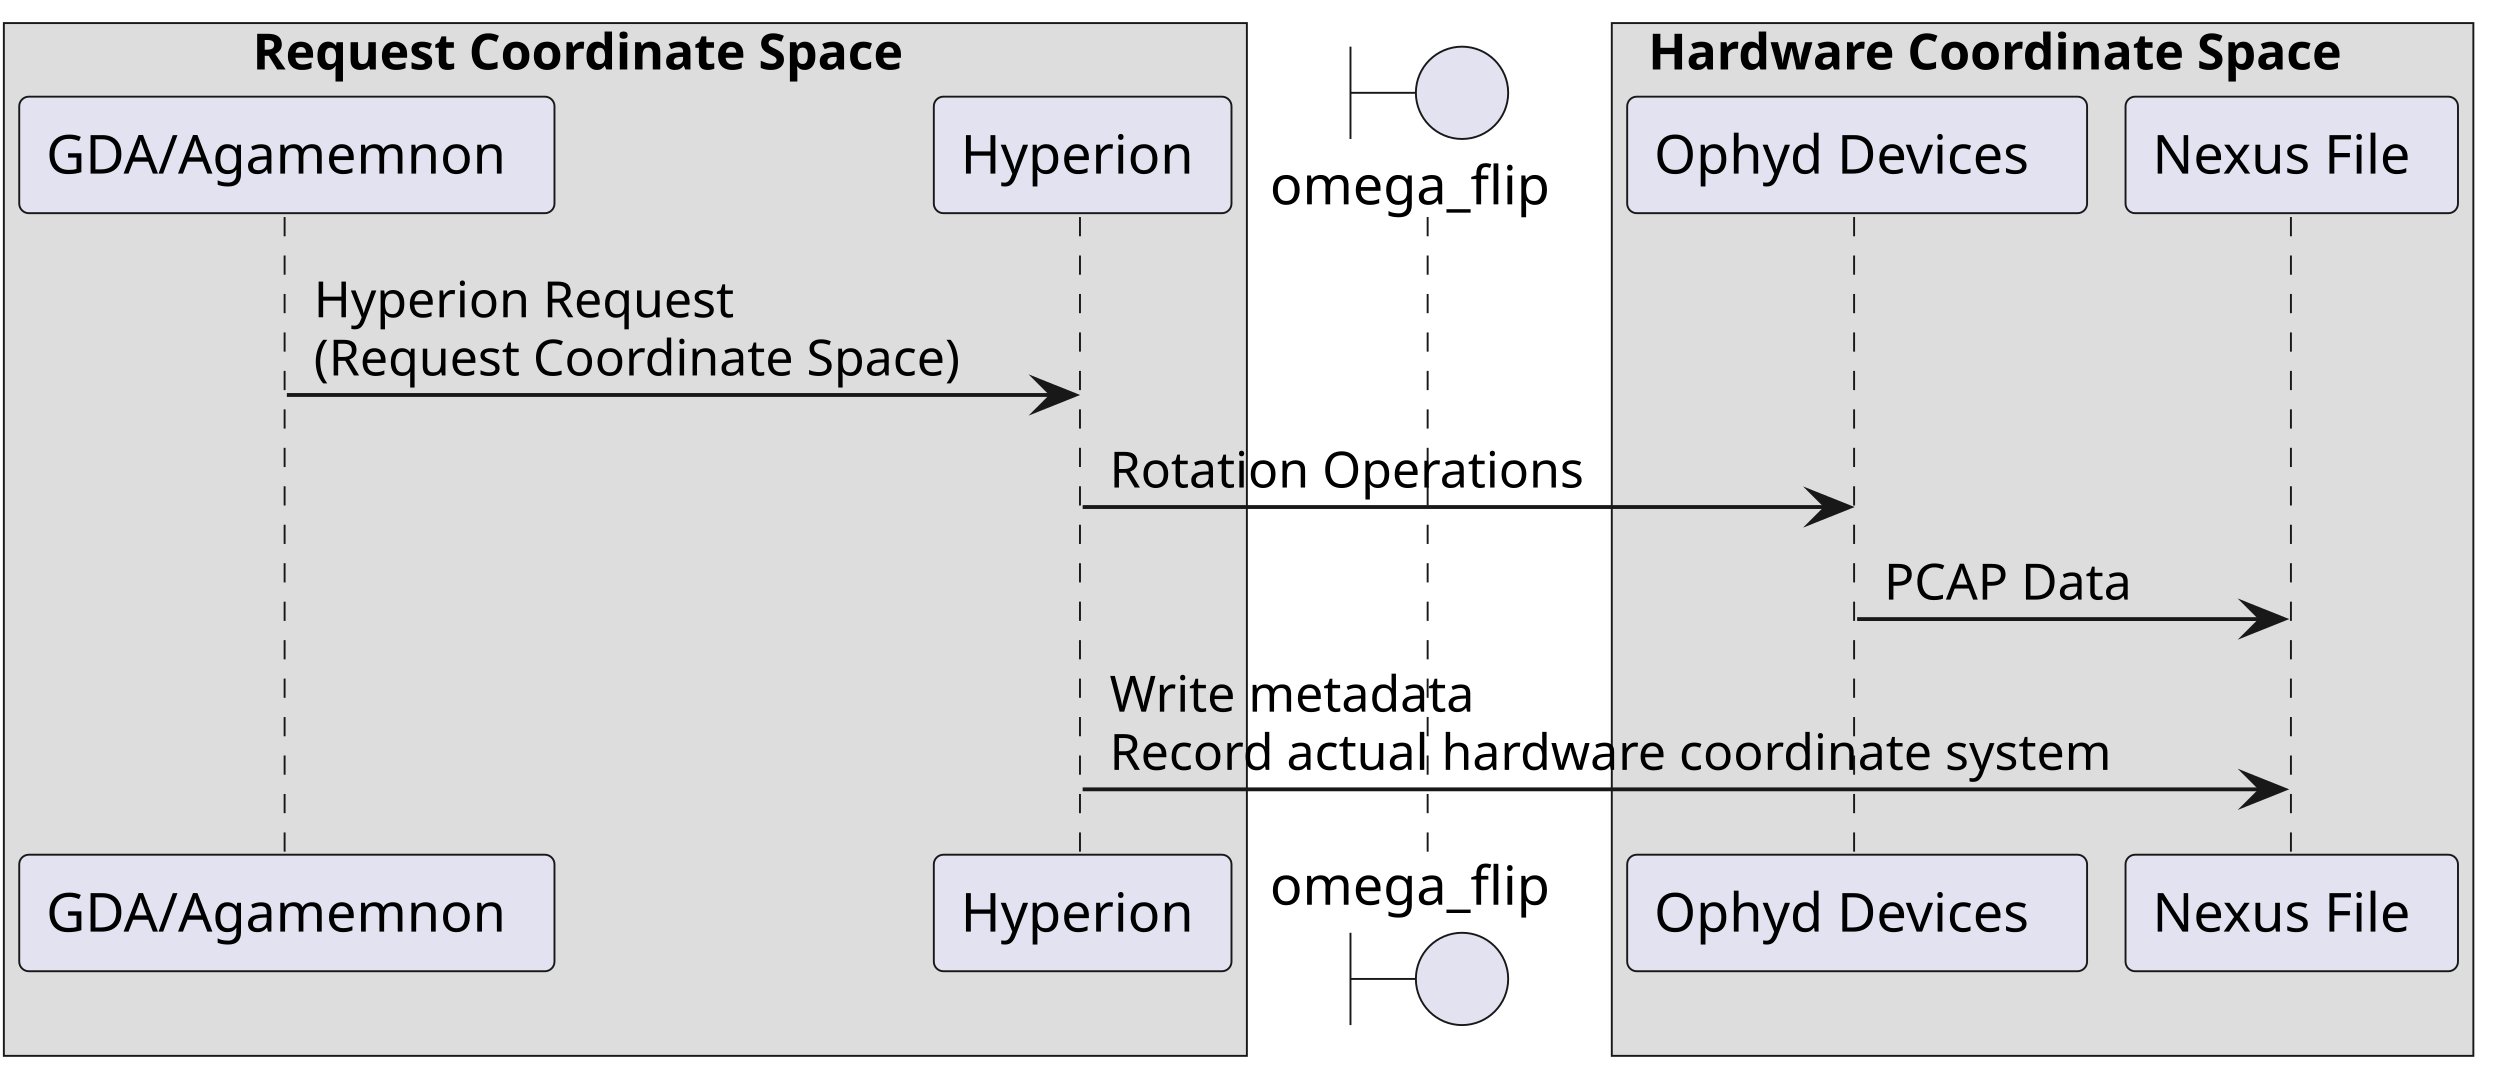
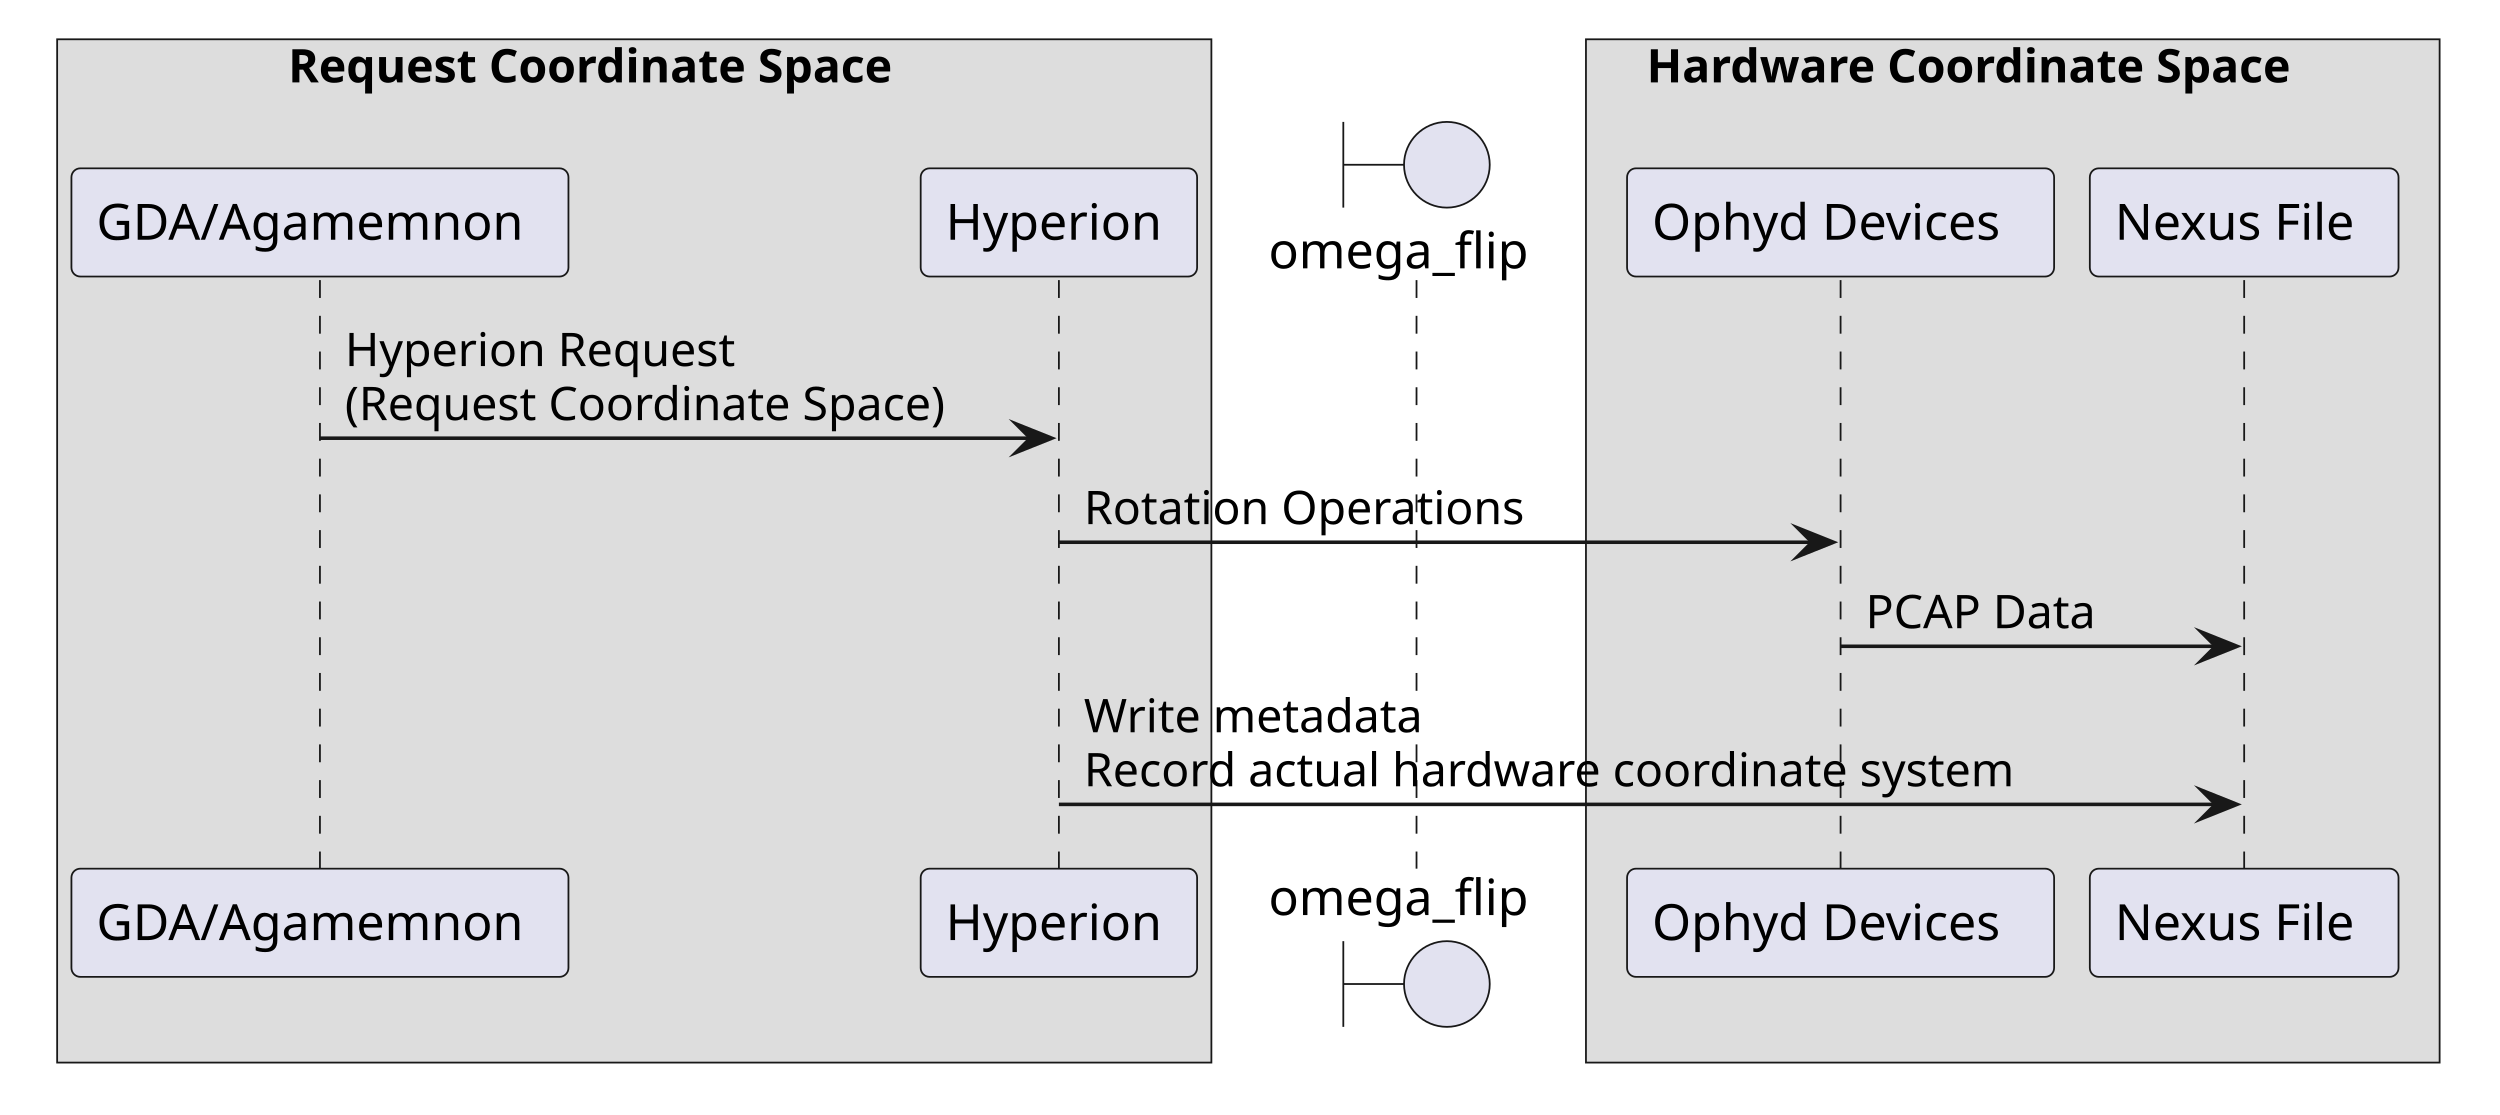
- <svg xmlns="http://www.w3.org/2000/svg" version="1.1" data-diagram-type="SEQUENCE" style="width:650px;height:281px;background:#FFFFFF;" width="650px" height="281px" viewBox="0 0 650 281" zoomAndPan="magnify" preserveAspectRatio="none" contentStyleType="text/css">
+ <svg xmlns="http://www.w3.org/2000/svg" version="1.1" data-diagram-type="SEQUENCE" style="width:700px;height:312px;background:#FFFFFF;" width="700px" height="312px" viewBox="0 0 700 312" zoomAndPan="magnify" preserveAspectRatio="none" contentStyleType="text/css">
  <defs />
-   <g>
-     <rect x="1" y="6" width="323.189" height="268.523" fill="#DDDDDD" style="stroke:#181818;stroke-width:0.5;" />
-     <text x="65.691" y="18.067" fill="#000000" font-size="13" lengthAdjust="spacing" textLength="193.807" font-weight="700" font-family="sans-serif">Request Coordinate Space</text>
-     <rect x="419.066" y="6" width="224.008" height="268.523" fill="#DDDDDD" style="stroke:#181818;stroke-width:0.5;" />
-     <text x="428.555" y="18.067" fill="#000000" font-size="13" lengthAdjust="spacing" textLength="205.029" font-weight="700" font-family="sans-serif">Hardware Coordinate Space</text>
-     <g class="participant-lifeline" data-qualified-name="GDA.Agamemnon" data-entity-uid="part1" id="part1-lifeline" data-source-line="2">
-       <g>
-         <rect x="70.583" y="56.43" width="8" height="166.797" fill="#000000" fill-opacity="0" />
-         <line x1="74" y1="56.43" x2="74" y2="223.227" style="stroke:#181818;stroke-width:0.5;stroke-dasharray:5,5;" />
-       </g>
+   <g font-family="sans-serif" lengthAdjust="spacing">
+     <rect x="16" y="11" width="323.189" height="286.523" fill="#DDD" style="stroke:#181818;stroke-width:0.5;" />
+     <text x="80.691" y="23.067" fill="#000" font-size="13" textLength="193.807" font-weight="700">Request Coordinate Space</text>
+     <rect x="444.066" y="11" width="239.029" height="286.523" fill="#DDD" style="stroke:#181818;stroke-width:0.5;" />
+     <text x="461.066" y="23.067" fill="#000" font-size="13" textLength="205.029" font-weight="700">Hardware Coordinate Space</text>
+     <g>
+       <rect x="86.083" y="78.43" width="8" height="164.797" fill="#000" fill-opacity="0" />
+       <line x1="89.583" y1="78.43" x2="89.583" y2="243.227" style="stroke:#181818;stroke-width:0.5;stroke-dasharray:5,5;" />
    </g>
-     <g class="participant-lifeline" data-qualified-name="Hyperion" data-entity-uid="part2" id="part2-lifeline" data-source-line="3">
-       <g>
-         <rect x="277.491" y="56.43" width="8" height="166.797" fill="#000000" fill-opacity="0" />
-         <line x1="280.793" y1="56.43" x2="280.793" y2="223.227" style="stroke:#181818;stroke-width:0.5;stroke-dasharray:5,5;" />
-       </g>
+     <g>
+       <rect x="292.991" y="78.43" width="8" height="164.797" fill="#000" fill-opacity="0" />
+       <line x1="296.491" y1="78.43" x2="296.491" y2="243.227" style="stroke:#181818;stroke-width:0.5;stroke-dasharray:5,5;" />
    </g>
-     <g class="participant-lifeline" data-qualified-name="omega_flip" data-entity-uid="part3" id="part3-lifeline" data-source-line="6">
-       <g>
-         <rect x="367.627" y="56.43" width="8" height="166.797" fill="#000000" fill-opacity="0" />
-         <line x1="371.189" y1="56.43" x2="371.189" y2="223.227" style="stroke:#181818;stroke-width:0.5;stroke-dasharray:5,5;" />
-       </g>
+     <g>
+       <rect x="393.127" y="78.43" width="8" height="164.797" fill="#000" fill-opacity="0" />
+       <line x1="396.627" y1="78.43" x2="396.627" y2="243.227" style="stroke:#181818;stroke-width:0.5;stroke-dasharray:5,5;" />
    </g>
-     <g class="participant-lifeline" data-qualified-name="Ophyd Devices" data-entity-uid="part4" id="part4-lifeline" data-source-line="9">
-       <g>
-         <rect x="478.853" y="56.43" width="8" height="166.797" fill="#000000" fill-opacity="0" />
-         <line x1="482.066" y1="56.43" x2="482.066" y2="223.227" style="stroke:#181818;stroke-width:0.5;stroke-dasharray:5,5;" />
-       </g>
+     <g>
+       <rect x="511.864" y="78.43" width="8" height="164.797" fill="#000" fill-opacity="0" />
+       <line x1="515.364" y1="78.43" x2="515.364" y2="243.227" style="stroke:#181818;stroke-width:0.5;stroke-dasharray:5,5;" />
    </g>
-     <g class="participant-lifeline" data-qualified-name="Nexus File" data-entity-uid="part5" id="part5-lifeline" data-source-line="10">
-       <g>
-         <rect x="591.857" y="56.43" width="8" height="166.797" fill="#000000" fill-opacity="0" />
-         <line x1="595.64" y1="56.43" x2="595.64" y2="223.227" style="stroke:#181818;stroke-width:0.5;stroke-dasharray:5,5;" />
-       </g>
+     <g>
+       <rect x="624.868" y="78.43" width="8" height="164.797" fill="#000" fill-opacity="0" />
+       <line x1="628.368" y1="78.43" x2="628.368" y2="243.227" style="stroke:#181818;stroke-width:0.5;stroke-dasharray:5,5;" />
    </g>
-     <g class="participant participant-head" data-qualified-name="GDA.Agamemnon" data-entity-uid="part1" id="part1-head" data-source-line="2">
-       <rect x="5" y="25.133" width="139.166" height="30.297" fill="#E2E2F0" style="stroke:#181818;stroke-width:0.5;" rx="2.5" ry="2.5" />
-       <text x="12" y="45.128" fill="#000000" font-size="14" lengthAdjust="spacing" textLength="125.166" font-family="sans-serif">GDA/Agamemnon</text>
-     </g>
-     <g class="participant participant-tail" data-qualified-name="GDA.Agamemnon" data-entity-uid="part1" id="part1-tail" data-source-line="2">
-       <rect x="5" y="222.227" width="139.166" height="30.297" fill="#E2E2F0" style="stroke:#181818;stroke-width:0.5;" rx="2.5" ry="2.5" />
-       <text x="12" y="242.222" fill="#000000" font-size="14" lengthAdjust="spacing" textLength="125.166" font-family="sans-serif">GDA/Agamemnon</text>
-     </g>
-     <g class="participant participant-head" data-qualified-name="Hyperion" data-entity-uid="part2" id="part2-head" data-source-line="3">
-       <rect x="242.792" y="25.133" width="77.397" height="30.297" fill="#E2E2F0" style="stroke:#181818;stroke-width:0.5;" rx="2.5" ry="2.5" />
-       <text x="249.792" y="45.128" fill="#000000" font-size="14" lengthAdjust="spacing" textLength="63.397" font-family="sans-serif">Hyperion</text>
-     </g>
-     <g class="participant participant-tail" data-qualified-name="Hyperion" data-entity-uid="part2" id="part2-tail" data-source-line="3">
-       <rect x="242.792" y="222.227" width="77.397" height="30.297" fill="#E2E2F0" style="stroke:#181818;stroke-width:0.5;" rx="2.5" ry="2.5" />
-       <text x="249.792" y="242.222" fill="#000000" font-size="14" lengthAdjust="spacing" textLength="63.397" font-family="sans-serif">Hyperion</text>
-     </g>
-     <g class="participant participant-head" data-qualified-name="omega_flip" data-entity-uid="part3" id="part3-head" data-source-line="6">
-       <text x="330.189" y="53.128" fill="#000000" font-size="14" lengthAdjust="spacing" textLength="76.877" font-family="sans-serif">omega_flip</text>
-       <path d="M351.127,12.133 L351.127,36.133 M351.127,24.133 L368.127,24.133" style="stroke:#181818;stroke-width:0.5;" fill="none" />
-       <ellipse cx="380.127" cy="24.133" rx="12" ry="12" fill="#E2E2F0" style="stroke:#181818;stroke-width:0.5;" />
-     </g>
-     <g class="participant participant-tail" data-qualified-name="omega_flip" data-entity-uid="part3" id="part3-tail" data-source-line="6">
-       <text x="330.189" y="235.222" fill="#000000" font-size="14" lengthAdjust="spacing" textLength="76.877" font-family="sans-serif">omega_flip</text>
-       <path d="M351.127,242.523 L351.127,266.523 M351.127,254.523 L368.127,254.523" style="stroke:#181818;stroke-width:0.5;" fill="none" />
-       <ellipse cx="380.127" cy="254.523" rx="12" ry="12" fill="#E2E2F0" style="stroke:#181818;stroke-width:0.5;" />
-     </g>
-     <g class="participant participant-head" data-qualified-name="Ophyd Devices" data-entity-uid="part4" id="part4-head" data-source-line="9">
-       <rect x="423.066" y="25.133" width="119.574" height="30.297" fill="#E2E2F0" style="stroke:#181818;stroke-width:0.5;" rx="2.5" ry="2.5" />
-       <text x="430.066" y="45.128" fill="#000000" font-size="14" lengthAdjust="spacing" textLength="105.574" font-family="sans-serif">Ophyd Devices</text>
-     </g>
-     <g class="participant participant-tail" data-qualified-name="Ophyd Devices" data-entity-uid="part4" id="part4-tail" data-source-line="9">
-       <rect x="423.066" y="222.227" width="119.574" height="30.297" fill="#E2E2F0" style="stroke:#181818;stroke-width:0.5;" rx="2.5" ry="2.5" />
-       <text x="430.066" y="242.222" fill="#000000" font-size="14" lengthAdjust="spacing" textLength="105.574" font-family="sans-serif">Ophyd Devices</text>
-     </g>
-     <g class="participant participant-head" data-qualified-name="Nexus File" data-entity-uid="part5" id="part5-head" data-source-line="10">
-       <rect x="552.64" y="25.133" width="86.434" height="30.297" fill="#E2E2F0" style="stroke:#181818;stroke-width:0.5;" rx="2.5" ry="2.5" />
-       <text x="559.64" y="45.128" fill="#000000" font-size="14" lengthAdjust="spacing" textLength="72.434" font-family="sans-serif">Nexus File</text>
-     </g>
-     <g class="participant participant-tail" data-qualified-name="Nexus File" data-entity-uid="part5" id="part5-tail" data-source-line="10">
-       <rect x="552.64" y="222.227" width="86.434" height="30.297" fill="#E2E2F0" style="stroke:#181818;stroke-width:0.5;" rx="2.5" ry="2.5" />
-       <text x="559.64" y="242.222" fill="#000000" font-size="14" lengthAdjust="spacing" textLength="72.434" font-family="sans-serif">Nexus File</text>
-     </g>
-     <g class="message" data-entity-1="part1" data-entity-2="part2" id="msg1" data-source-line="13">
-       <polygon points="269.491,98.695,279.491,102.695,269.491,106.695,273.491,102.695" fill="#181818" style="stroke:#181818;stroke-width:1;stroke-linejoin:miter;stroke-miterlimit:10;" />
-       <line x1="74.583" y1="102.695" x2="275.491" y2="102.695" style="stroke:#181818;stroke-width:1;" />
-       <text x="81.583" y="82.497" fill="#000000" font-size="13" lengthAdjust="spacing" textLength="116.391" font-family="sans-serif">Hyperion Request</text>
-       <text x="81.583" y="97.629" fill="#000000" font-size="13" lengthAdjust="spacing" textLength="182.908" font-family="sans-serif">(Request Coordinate Space)</text>
-     </g>
-     <g class="message" data-entity-1="part2" data-entity-2="part4" id="msg2" data-source-line="14">
-       <polygon points="470.853,127.828,480.853,131.828,470.853,135.828,474.853,131.828" fill="#181818" style="stroke:#181818;stroke-width:1;stroke-linejoin:miter;stroke-miterlimit:10;" />
-       <line x1="281.491" y1="131.828" x2="476.853" y2="131.828" style="stroke:#181818;stroke-width:1;" />
-       <text x="288.491" y="126.762" fill="#000000" font-size="13" lengthAdjust="spacing" textLength="130.552" font-family="sans-serif">Rotation Operations</text>
-     </g>
-     <g class="message" data-entity-1="part4" data-entity-2="part5" id="msg3" data-source-line="15">
-       <polygon points="583.857,156.961,593.857,160.961,583.857,164.961,587.857,160.961" fill="#181818" style="stroke:#181818;stroke-width:1;stroke-linejoin:miter;stroke-miterlimit:10;" />
-       <line x1="482.853" y1="160.961" x2="589.857" y2="160.961" style="stroke:#181818;stroke-width:1;" />
-       <text x="489.853" y="155.895" fill="#000000" font-size="13" lengthAdjust="spacing" textLength="68.821" font-family="sans-serif">PCAP Data</text>
-     </g>
-     <g class="message" data-entity-1="part2" data-entity-2="part5" id="msg4" data-source-line="16">
-       <polygon points="583.857,201.227,593.857,205.227,583.857,209.227,587.857,205.227" fill="#181818" style="stroke:#181818;stroke-width:1;stroke-linejoin:miter;stroke-miterlimit:10;" />
-       <line x1="281.491" y1="205.227" x2="589.857" y2="205.227" style="stroke:#181818;stroke-width:1;" />
-       <text x="288.491" y="185.028" fill="#000000" font-size="13" lengthAdjust="spacing" textLength="102.045" font-family="sans-serif">Write metadata</text>
-       <text x="288.491" y="200.161" fill="#000000" font-size="13" lengthAdjust="spacing" textLength="280.592" font-family="sans-serif">Record actual hardware coordinate system</text>
-     </g>
+     <rect x="20" y="47.133" width="139.166" height="30.297" fill="#E2E2F0" style="stroke:#181818;stroke-width:0.5;" rx="2.5" ry="2.5" />
+     <text x="27" y="67.128" fill="#000" font-size="14" textLength="125.166">GDA/Agamemnon</text>
+     <rect x="257.792" y="47.133" width="77.396" height="30.297" fill="#E2E2F0" style="stroke:#181818;stroke-width:0.5;" rx="2.5" ry="2.5" />
+     <text x="264.792" y="67.128" fill="#000" font-size="14" textLength="63.396">Hyperion</text>
+     <text x="355.189" y="75.128" fill="#000" font-size="14" textLength="76.877">omega_flip</text>
+     <path d="M376.127,34.133 L376.127,58.133 M376.127,46.133 L393.127,46.133" style="stroke:#181818;stroke-width:0.5;" fill="none" />
+     <ellipse cx="405.127" cy="46.133" rx="12" ry="12" fill="#E2E2F0" style="stroke:#181818;stroke-width:0.5;" />
+     <rect x="455.577" y="47.133" width="119.574" height="30.297" fill="#E2E2F0" style="stroke:#181818;stroke-width:0.5;" rx="2.5" ry="2.5" />
+     <text x="462.577" y="67.128" fill="#000" font-size="14" textLength="105.574">Ophyd Devices</text>
+     <rect x="585.151" y="47.133" width="86.434" height="30.297" fill="#E2E2F0" style="stroke:#181818;stroke-width:0.5;" rx="2.5" ry="2.5" />
+     <text x="592.151" y="67.128" fill="#000" font-size="14" textLength="72.434">Nexus File</text>
+     <rect x="20" y="243.227" width="139.166" height="30.297" fill="#E2E2F0" style="stroke:#181818;stroke-width:0.5;" rx="2.5" ry="2.5" />
+     <text x="27" y="263.222" fill="#000" font-size="14" textLength="125.166">GDA/Agamemnon</text>
+     <rect x="257.792" y="243.227" width="77.396" height="30.297" fill="#E2E2F0" style="stroke:#181818;stroke-width:0.5;" rx="2.5" ry="2.5" />
+     <text x="264.792" y="263.222" fill="#000" font-size="14" textLength="63.396">Hyperion</text>
+     <text x="355.189" y="256.222" fill="#000" font-size="14" textLength="76.877">omega_flip</text>
+     <path d="M376.127,263.523 L376.127,287.523 M376.127,275.523 L393.127,275.523" style="stroke:#181818;stroke-width:0.5;" fill="none" />
+     <ellipse cx="405.127" cy="275.523" rx="12" ry="12" fill="#E2E2F0" style="stroke:#181818;stroke-width:0.5;" />
+     <rect x="455.577" y="243.227" width="119.574" height="30.297" fill="#E2E2F0" style="stroke:#181818;stroke-width:0.5;" rx="2.5" ry="2.5" />
+     <text x="462.577" y="263.222" fill="#000" font-size="14" textLength="105.574">Ophyd Devices</text>
+     <rect x="585.151" y="243.227" width="86.434" height="30.297" fill="#E2E2F0" style="stroke:#181818;stroke-width:0.5;" rx="2.5" ry="2.5" />
+     <text x="592.151" y="263.222" fill="#000" font-size="14" textLength="72.434">Nexus File</text>
+     <polygon points="284.491,118.695,294.491,122.695,284.491,126.695,288.491,122.695" fill="#181818" style="stroke:#181818;stroke-width:1;stroke-linejoin:miter;stroke-miterlimit:10;" />
+     <line x1="89.583" y1="122.695" x2="290.491" y2="122.695" style="stroke:#181818;stroke-width:1;" />
+     <text x="96.583" y="102.497" fill="#000" font-size="13" textLength="116.391">Hyperion Request</text>
+     <text x="96.583" y="117.629" fill="#000" font-size="13" textLength="182.908">(Request Coordinate Space)</text>
+     <polygon points="503.364,147.828,513.364,151.828,503.364,155.828,507.364,151.828" fill="#181818" style="stroke:#181818;stroke-width:1;stroke-linejoin:miter;stroke-miterlimit:10;" />
+     <line x1="296.491" y1="151.828" x2="509.364" y2="151.828" style="stroke:#181818;stroke-width:1;" />
+     <text x="303.491" y="146.762" fill="#000" font-size="13" textLength="130.552">Rotation Operations</text>
+     <polygon points="616.368,176.961,626.368,180.961,616.368,184.961,620.368,180.961" fill="#181818" style="stroke:#181818;stroke-width:1;stroke-linejoin:miter;stroke-miterlimit:10;" />
+     <line x1="515.364" y1="180.961" x2="622.368" y2="180.961" style="stroke:#181818;stroke-width:1;" />
+     <text x="522.364" y="175.895" fill="#000" font-size="13" textLength="68.821">PCAP Data</text>
+     <polygon points="616.368,221.227,626.368,225.227,616.368,229.227,620.368,225.227" fill="#181818" style="stroke:#181818;stroke-width:1;stroke-linejoin:miter;stroke-miterlimit:10;" />
+     <line x1="296.491" y1="225.227" x2="622.368" y2="225.227" style="stroke:#181818;stroke-width:1;" />
+     <text x="303.491" y="205.028" fill="#000" font-size="13" textLength="102.045">Write metadata</text>
+     <text x="303.491" y="220.161" fill="#000" font-size="13" textLength="280.592">Record actual hardware coordinate system</text>
  </g>
</svg>
